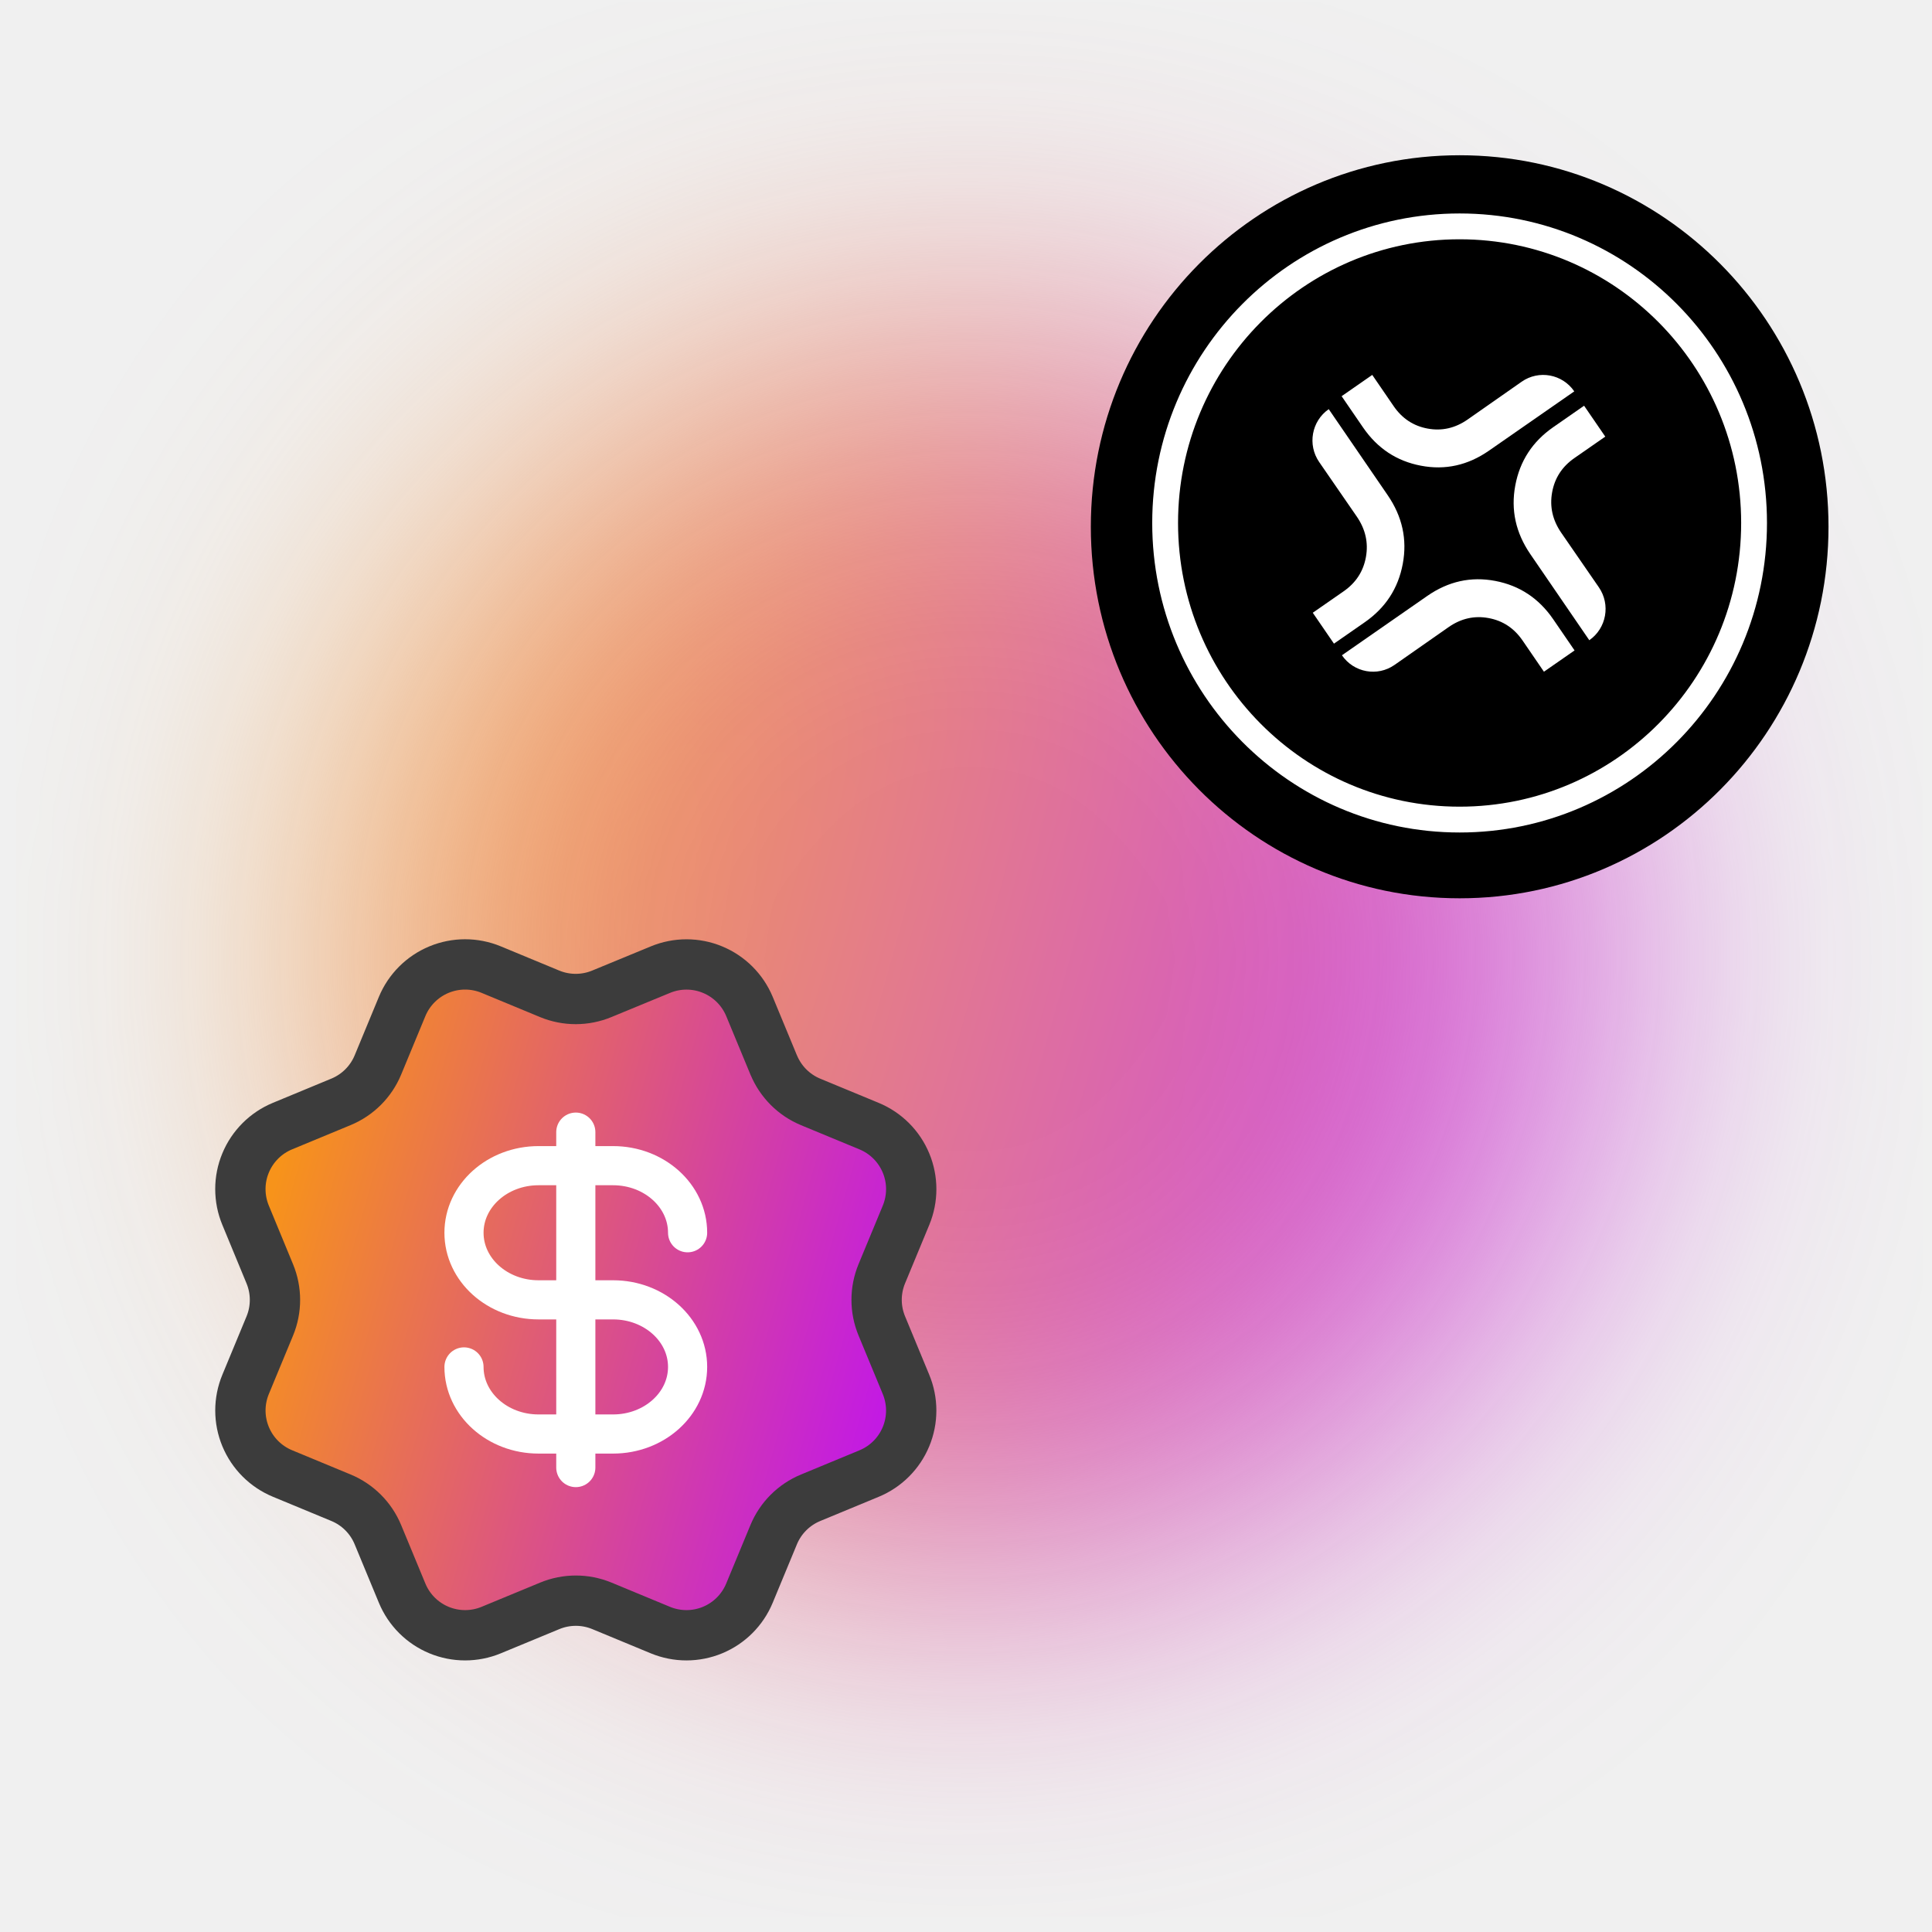
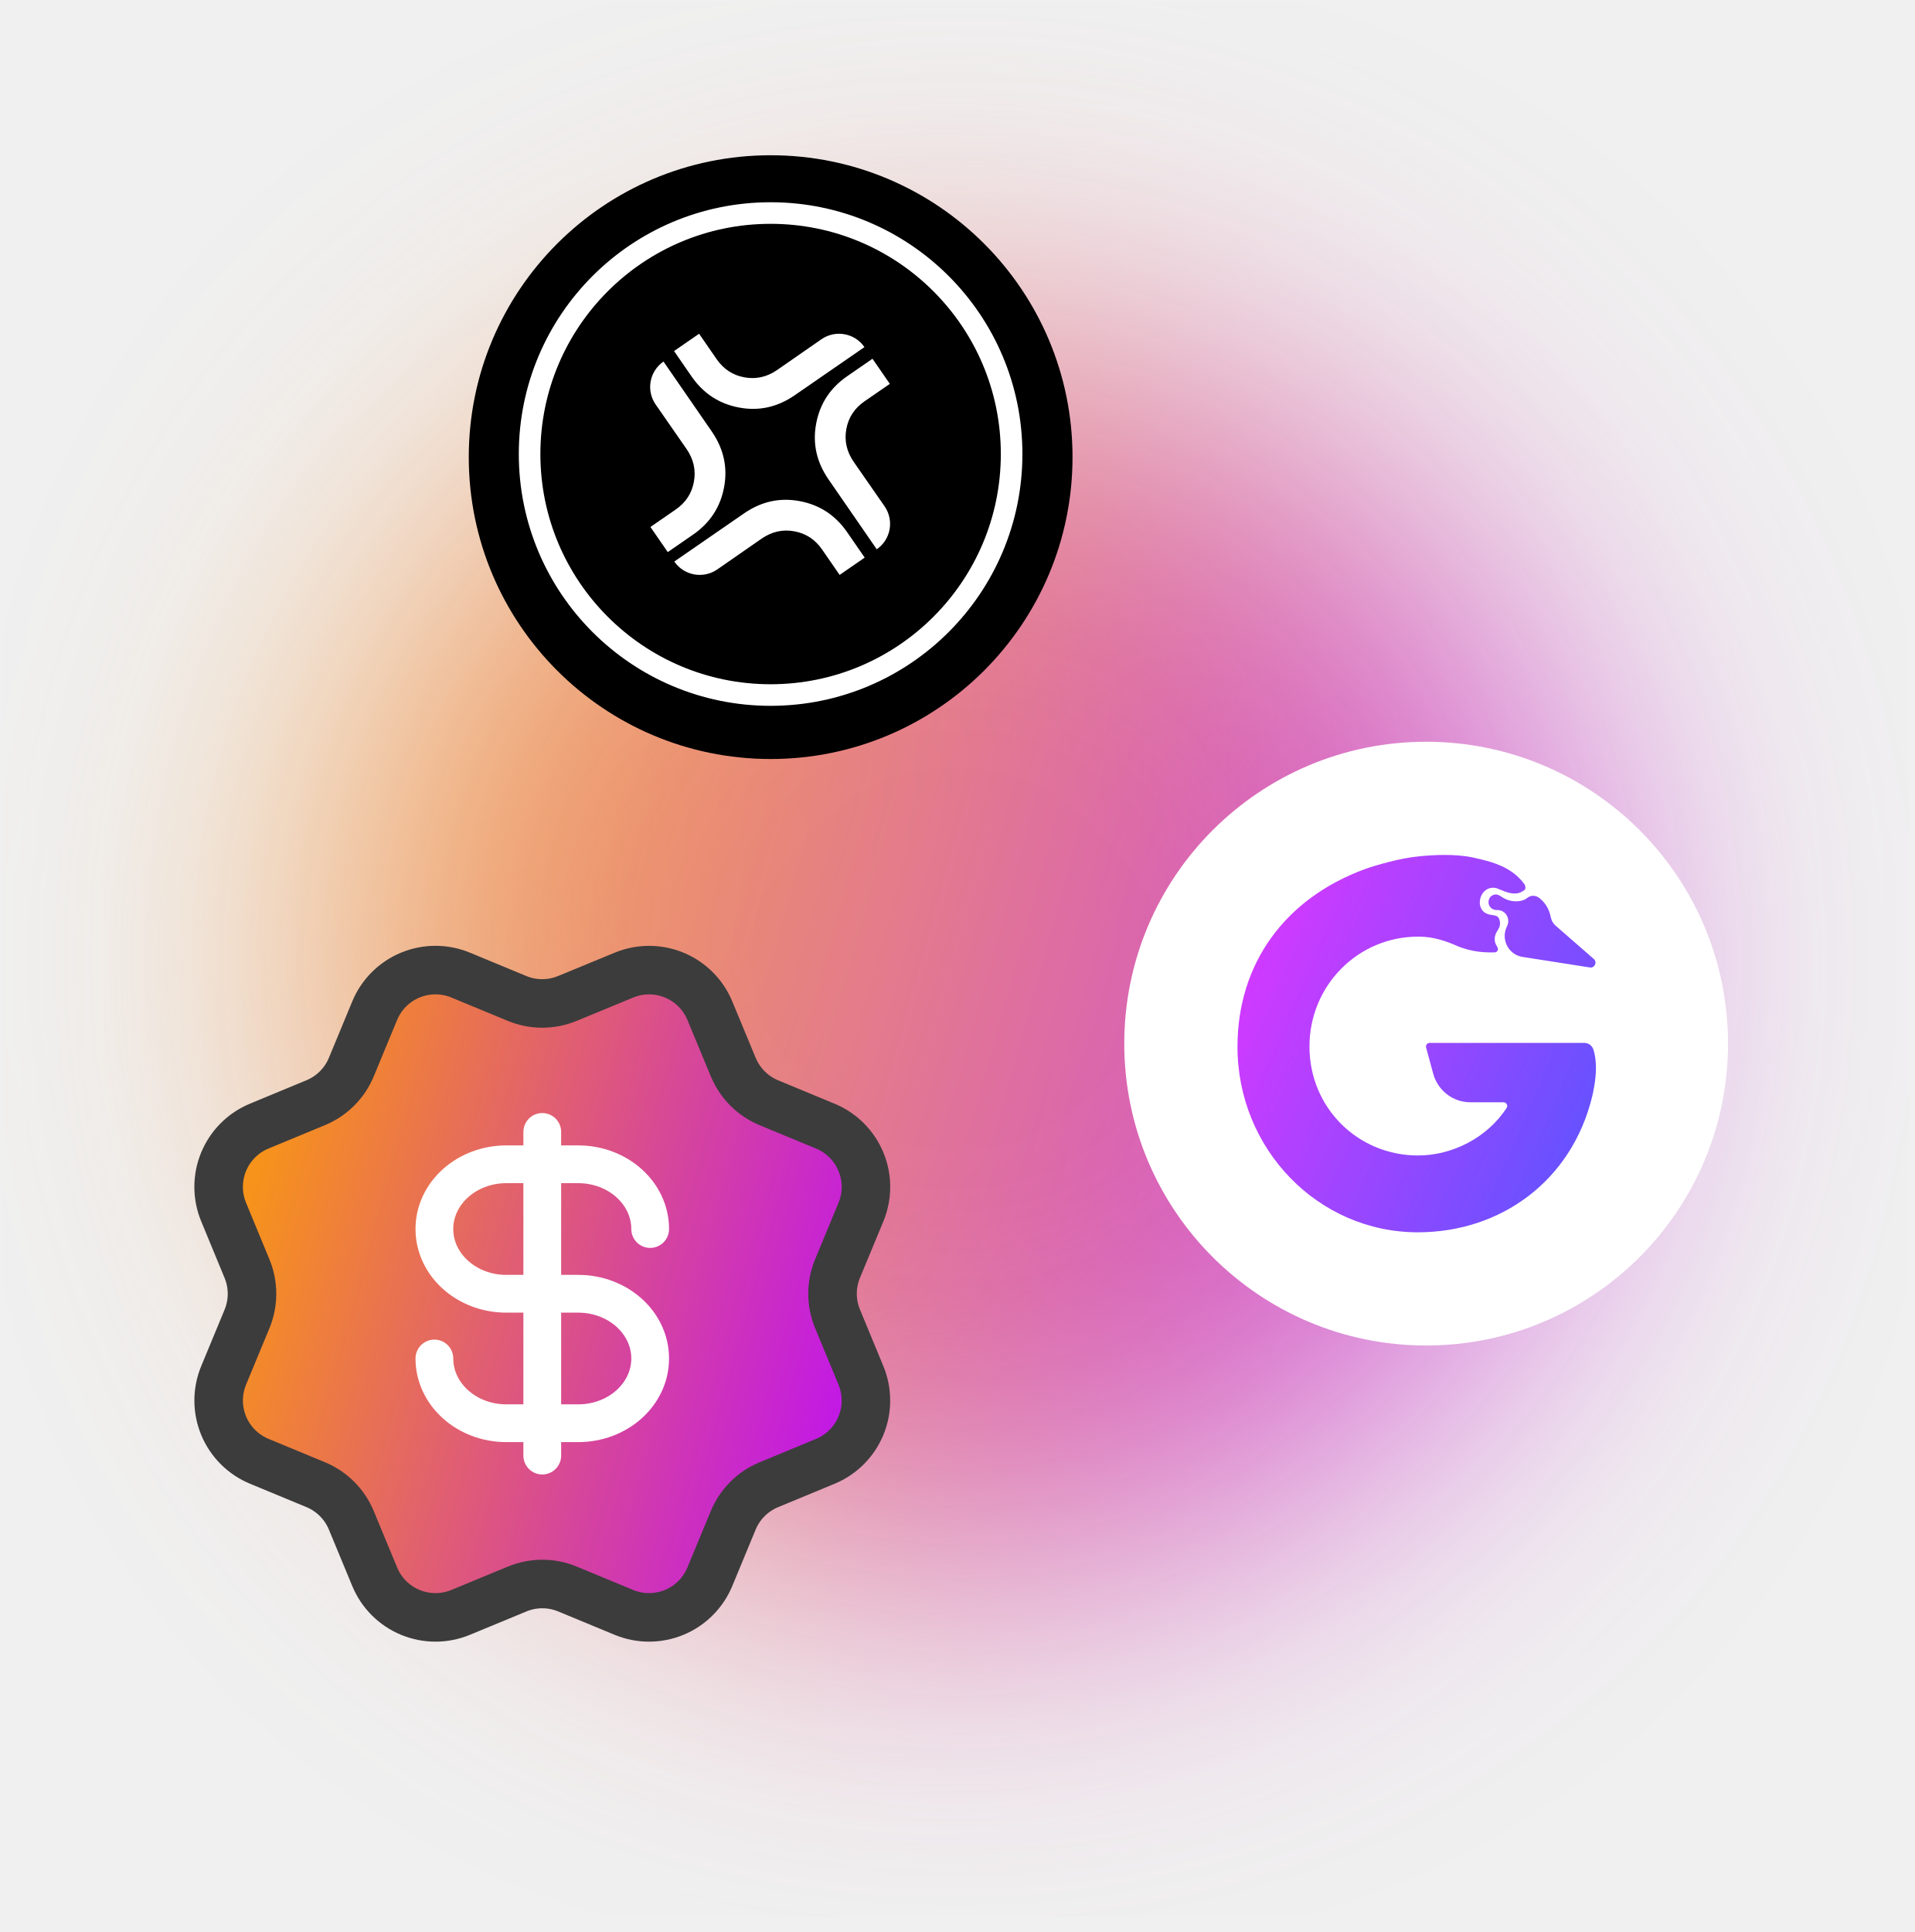
- <svg xmlns="http://www.w3.org/2000/svg" width="112" height="112" viewBox="0 0 112 112" fill="none">
-   <g filter="url(#filter0_f_3888_39955)">
-     <rect x="20.473" y="19.621" width="71.467" height="71.988" rx="35.734" fill="url(#paint0_linear_3888_39955)" fill-opacity="0.8" />
+ <svg xmlns="http://www.w3.org/2000/svg" width="111" height="112" viewBox="0 0 111 112" fill="none">
+   <g filter="url(#filter0_f_4108_106861)">
+     <rect x="19.649" y="19.621" width="71.467" height="71.988" rx="35.734" fill="url(#paint0_linear_4108_106861)" fill-opacity="0.8" />
  </g>
-   <path d="M46.991 63.879C46.023 63.477 45.255 62.707 44.854 61.739L44.855 61.745L43.449 58.35C43.048 57.382 42.278 56.613 41.31 56.212C40.342 55.81 39.254 55.81 38.285 56.211L34.891 57.611C33.923 58.013 32.835 58.014 31.866 57.614L28.475 56.209C27.507 55.808 26.419 55.808 25.45 56.209C24.482 56.61 23.712 57.38 23.311 58.348L21.906 61.742C21.504 62.709 20.734 63.476 19.767 63.876L16.376 65.281C15.896 65.479 15.46 65.771 15.093 66.138C14.726 66.505 14.434 66.941 14.236 67.421C14.037 67.9 13.934 68.414 13.935 68.934C13.935 69.453 14.037 69.967 14.236 70.447L15.639 73.843C16.04 74.811 16.041 75.899 15.641 76.867L14.236 80.258C13.836 81.227 13.836 82.314 14.238 83.282C14.639 84.25 15.408 85.019 16.376 85.42L19.77 86.826C20.738 87.228 21.506 87.997 21.907 88.966L23.313 92.36C23.714 93.328 24.483 94.096 25.451 94.497C26.418 94.898 27.506 94.898 28.473 94.498L31.867 93.094C32.835 92.693 33.922 92.692 34.891 93.092L38.282 94.497C39.251 94.898 40.339 94.898 41.307 94.497C42.276 94.096 43.045 93.326 43.446 92.358L44.852 88.964C45.254 87.996 46.023 87.228 46.992 86.827L50.383 85.423C50.863 85.224 51.299 84.933 51.666 84.566C52.033 84.199 52.324 83.763 52.523 83.283C52.722 82.803 52.824 82.289 52.824 81.77C52.824 81.251 52.721 80.737 52.523 80.257L51.12 76.867C50.717 75.898 50.718 74.809 51.119 73.84L52.524 70.449C52.925 69.48 52.925 68.392 52.524 67.424C52.123 66.455 51.353 65.686 50.385 65.284L46.991 63.879Z" fill="url(#paint1_linear_3888_39955)" stroke="#3C3C3C" stroke-width="2.917" stroke-linecap="round" stroke-linejoin="round" />
-   <path d="M26.898 79.242C26.898 81.39 28.833 83.131 31.219 83.131H35.54C37.927 83.131 39.861 81.39 39.861 79.242C39.861 77.094 37.927 75.353 35.54 75.353H31.219C28.833 75.353 26.898 73.612 26.898 71.464C26.898 69.317 28.833 67.575 31.219 67.575H35.54C37.927 67.575 39.861 69.317 39.861 71.464M33.38 65.631V85.076" stroke="white" stroke-width="2.269" stroke-linecap="round" stroke-linejoin="round" />
-   <g clip-path="url(#clip0_3888_39955)">
-     <path d="M106 30.537C106 18.643 96.427 9 84.618 9C72.81 9 63.237 18.643 63.237 30.537C63.237 42.432 72.81 52.075 84.618 52.075C96.427 52.075 106 42.432 106 30.537Z" fill="black" />
-     <path d="M84.615 47.512C94.042 47.512 101.685 39.814 101.685 30.318C101.685 20.821 94.042 13.123 84.615 13.123C75.187 13.123 67.544 20.821 67.544 30.318C67.544 39.814 75.187 47.512 84.615 47.512Z" stroke="white" stroke-width="1.497" />
-     <path d="M86.319 26.124C85.095 26.975 83.778 27.267 82.372 26.997C80.963 26.73 79.845 25.988 79.013 24.774L77.775 22.968L79.551 21.734L80.788 23.54C81.28 24.259 81.938 24.694 82.762 24.845C83.584 24.998 84.358 24.822 85.079 24.32L88.211 22.129C89.206 21.433 90.574 21.683 91.262 22.688L86.319 26.124Z" fill="white" />
-     <path d="M88.716 32.126C87.869 30.89 87.577 29.562 87.842 28.146C88.105 26.726 88.839 25.6 90.042 24.764L91.831 23.52L93.059 25.311L91.269 26.555C90.557 27.05 90.126 27.712 89.978 28.542C89.828 29.37 90.004 30.151 90.503 30.879L92.687 34.046C93.377 35.047 93.129 36.422 92.133 37.114L88.716 32.126Z" fill="white" />
-     <path d="M82.736 34.55C83.96 33.699 85.276 33.408 86.683 33.677C88.091 33.945 89.21 34.687 90.042 35.9L91.279 37.706L89.504 38.94L88.267 37.134C87.775 36.416 87.117 35.98 86.293 35.83C85.471 35.677 84.697 35.853 83.976 36.355L80.844 38.545C79.849 39.242 78.481 38.991 77.793 37.987L82.736 34.55Z" fill="white" />
-     <path d="M80.446 28.707C81.293 29.942 81.585 31.27 81.32 32.687C81.056 34.106 80.323 35.233 79.12 36.069L77.331 37.313L76.103 35.522L77.893 34.278C78.605 33.783 79.035 33.121 79.184 32.291C79.334 31.462 79.157 30.682 78.659 29.953L76.475 26.786C75.785 25.786 76.033 24.411 77.028 23.719L80.446 28.707Z" fill="white" />
+   <path d="M44.57 63.927C43.637 63.539 42.895 62.797 42.509 61.862L42.509 61.868L41.152 58.593C40.765 57.658 40.023 56.916 39.089 56.529C38.154 56.142 37.105 56.142 36.17 56.529L32.894 57.88C31.96 58.267 30.911 58.268 29.976 57.882L26.704 56.527C25.77 56.14 24.72 56.14 23.785 56.527C22.851 56.914 22.108 57.656 21.721 58.591L20.365 61.865C19.977 62.798 19.235 63.539 18.301 63.925L15.029 65.28C14.566 65.472 14.146 65.753 13.791 66.107C13.437 66.461 13.156 66.882 12.964 67.345C12.772 67.808 12.674 68.304 12.674 68.805C12.674 69.306 12.773 69.802 12.964 70.265L14.318 73.542C14.705 74.476 14.706 75.525 14.32 76.46L12.965 79.732C12.578 80.666 12.579 81.716 12.966 82.65C13.353 83.584 14.096 84.326 15.03 84.713L18.304 86.069C19.238 86.457 19.98 87.2 20.366 88.134L21.723 91.409C22.11 92.343 22.852 93.085 23.786 93.471C24.719 93.858 25.768 93.859 26.702 93.472L29.977 92.118C30.911 91.73 31.96 91.73 32.895 92.116L36.167 93.471C37.101 93.858 38.151 93.858 39.086 93.471C40.02 93.084 40.763 92.341 41.15 91.407L42.506 88.132C42.894 87.199 43.636 86.457 44.571 86.071L47.843 84.715C48.306 84.524 48.727 84.243 49.081 83.888C49.435 83.534 49.716 83.114 49.908 82.651C50.1 82.188 50.199 81.692 50.198 81.191C50.198 80.69 50.099 80.193 49.908 79.731L48.555 76.459C48.166 75.525 48.166 74.474 48.553 73.539L49.909 70.267C50.296 69.332 50.296 68.282 49.909 67.348C49.522 66.413 48.779 65.671 47.845 65.284L44.57 63.927Z" fill="url(#paint1_linear_4108_106861)" stroke="#3C3C3C" stroke-width="2.814" stroke-linecap="round" stroke-linejoin="round" />
+   <path d="M25.182 78.753C25.182 80.826 27.049 82.506 29.352 82.506H33.521C35.824 82.506 37.691 80.826 37.691 78.753C37.691 76.681 35.824 75.001 33.521 75.001H29.352C27.049 75.001 25.182 73.32 25.182 71.248C25.182 69.175 27.049 67.495 29.352 67.495H33.521C35.824 67.495 37.691 69.175 37.691 71.248M31.436 65.619V84.382" stroke="white" stroke-width="2.189" stroke-linecap="round" stroke-linejoin="round" />
+   <g clip-path="url(#clip0_4108_106861)">
+     <path d="M62.175 26.5C62.175 16.835 54.34 9 44.675 9C35.01 9 27.175 16.835 27.175 26.5C27.175 36.165 35.01 44 44.675 44C54.34 44 62.175 36.165 62.175 26.5Z" fill="black" />
+     <path d="M44.672 40.292C52.388 40.292 58.644 34.037 58.644 26.321C58.644 18.605 52.388 12.35 44.672 12.35C36.956 12.35 30.701 18.605 30.701 26.321C30.701 34.037 36.956 40.292 44.672 40.292Z" stroke="white" stroke-width="1.251" />
+     <path d="M46.067 22.915C45.065 23.606 43.988 23.843 42.837 23.624C41.684 23.407 40.768 22.804 40.087 21.818L39.075 20.35L40.528 19.348L41.54 20.815C41.943 21.399 42.481 21.753 43.156 21.875C43.828 21.999 44.462 21.856 45.053 21.448L47.616 19.669C48.43 19.103 49.55 19.306 50.113 20.122L46.067 22.915Z" fill="white" />
+     <path d="M48.029 27.79C47.336 26.786 47.097 25.707 47.314 24.556C47.529 23.402 48.13 22.487 49.114 21.808L50.579 20.797L51.584 22.253L50.119 23.263C49.536 23.666 49.183 24.203 49.062 24.878C48.939 25.551 49.084 26.185 49.492 26.777L51.279 29.35C51.844 30.163 51.641 31.28 50.826 31.843L48.029 27.79Z" fill="white" />
+     <path d="M43.134 29.761C44.136 29.07 45.214 28.833 46.365 29.052C47.518 29.269 48.434 29.872 49.114 30.858L50.127 32.325L48.674 33.328L47.661 31.861C47.258 31.277 46.721 30.923 46.046 30.8C45.373 30.676 44.74 30.82 44.149 31.227L41.586 33.007C40.772 33.573 39.652 33.37 39.089 32.553L43.134 29.761Z" fill="white" />
+     <path d="M41.261 25.012C41.953 26.016 42.192 27.095 41.975 28.246C41.76 29.399 41.16 30.315 40.175 30.994L38.711 32.005L37.706 30.549L39.17 29.538C39.753 29.136 40.106 28.599 40.227 27.924C40.35 27.251 40.206 26.617 39.797 26.025L38.01 23.451C37.445 22.638 37.648 21.521 38.463 20.959L41.261 25.012Z" fill="white" />
+   </g>
+   <rect x="65.175" y="43" width="35" height="35" rx="17.5" fill="white" />
+   <g clip-path="url(#clip1_4108_106861)">
+     <path fill-rule="evenodd" clip-rule="evenodd" d="M86.076 49.874C85.8 49.804 85.534 49.74 85.334 49.699C84.329 49.495 83.097 49.559 82.281 49.64C81.687 49.7 81.102 49.817 80.523 49.966C80.07 50.083 79.526 50.236 79.106 50.39C74.499 52.09 71.738 55.853 71.738 60.68C71.738 66.621 76.419 71.438 82.194 71.438C86.99 71.438 91.106 68.466 92.298 63.574C92.317 63.498 92.335 63.415 92.353 63.33C92.518 62.516 92.614 61.657 92.377 60.862C92.305 60.622 92.09 60.458 91.845 60.458H82.875C82.855 60.458 82.835 60.461 82.816 60.467C82.705 60.5 82.642 60.619 82.674 60.733L83.084 62.241C83.35 63.221 84.232 63.9 85.239 63.9H87.157C87.328 63.9 87.435 64.086 87.34 64.23C86.207 65.963 84.19 66.984 82.199 66.984C78.734 66.984 75.911 64.234 75.911 60.669C75.911 57.105 78.754 54.298 82.199 54.298C82.249 54.298 82.299 54.299 82.349 54.3C83.1 54.311 83.822 54.548 84.51 54.853C84.68 54.928 84.896 54.995 85.094 55.048C85.458 55.146 85.833 55.197 86.21 55.209C86.358 55.214 86.516 55.215 86.656 55.209C86.806 55.203 86.881 55.044 86.807 54.913L86.733 54.78C86.593 54.529 86.636 54.223 86.792 53.982C86.88 53.847 86.946 53.71 86.955 53.596C86.966 53.446 86.94 53.318 86.877 53.212C86.811 53.102 86.678 53.065 86.551 53.052C86.432 53.039 86.281 53.012 86.166 52.957C85.486 52.628 85.78 51.477 86.534 51.463C86.636 51.461 86.737 51.477 86.835 51.519C86.877 51.537 86.92 51.554 86.961 51.572C87.292 51.711 87.639 51.844 87.992 51.78C88.103 51.76 88.229 51.7 88.37 51.599C88.459 51.535 88.441 51.356 88.377 51.267C87.825 50.496 86.99 50.107 86.076 49.874ZM90.178 53.66L92.393 55.592C92.606 55.778 92.446 56.128 92.169 56.085L88.26 55.473C87.464 55.349 87.005 54.49 87.338 53.749L87.377 53.664C87.454 53.492 87.454 53.295 87.377 53.123C87.281 52.91 87.075 52.769 86.844 52.758L86.72 52.752C86.436 52.739 86.235 52.467 86.303 52.189L86.306 52.176C86.374 51.896 86.692 51.765 86.934 51.918L87.107 52.026C87.437 52.234 87.835 52.301 88.214 52.211C88.327 52.184 88.434 52.133 88.525 52.06L88.54 52.049C88.746 51.887 89.035 51.891 89.236 52.059L89.288 52.102C89.578 52.344 89.782 52.675 89.87 53.044L89.911 53.217C89.952 53.389 90.046 53.544 90.178 53.66Z" fill="url(#paint2_linear_4108_106861)" />
  </g>
  <defs>
-     <filter id="filter0_f_3888_39955" x="0.978" y="0.125" width="110.459" height="110.979" filterUnits="userSpaceOnUse" color-interpolation-filters="sRGB">
+     <filter id="filter0_f_4108_106861" x="0.153" y="0.125" width="110.459" height="110.979" filterUnits="userSpaceOnUse" color-interpolation-filters="sRGB">
      <feFlood flood-opacity="0" result="BackgroundImageFix" />
      <feBlend mode="normal" in="SourceGraphic" in2="BackgroundImageFix" result="shape" />
-       <feGaussianBlur stdDeviation="9.748" result="effect1_foregroundBlur_3888_39955" />
+       <feGaussianBlur stdDeviation="9.748" result="effect1_foregroundBlur_4108_106861" />
    </filter>
-     <linearGradient id="paint0_linear_3888_39955" x1="20.473" y1="56.059" x2="86.787" y2="74.546" gradientUnits="userSpaceOnUse">
+     <linearGradient id="paint0_linear_4108_106861" x1="19.649" y1="56.059" x2="85.962" y2="74.546" gradientUnits="userSpaceOnUse">
      <stop stop-color="#F7931A" />
      <stop offset="1" stop-color="#C31AE3" />
    </linearGradient>
-     <linearGradient id="paint1_linear_3888_39955" x1="13.935" y1="75.593" x2="49.982" y2="85.716" gradientUnits="userSpaceOnUse">
+     <linearGradient id="paint1_linear_4108_106861" x1="12.674" y1="75.231" x2="47.456" y2="84.998" gradientUnits="userSpaceOnUse">
      <stop stop-color="#F7931A" />
      <stop offset="1" stop-color="#C31AE3" />
    </linearGradient>
-     <clipPath id="clip0_3888_39955">
-       <rect width="42.763" height="43.075" fill="white" transform="translate(63.2368 9)" />
+     <linearGradient id="paint2_linear_4108_106861" x1="92.519" y1="71.438" x2="67.043" y2="60.326" gradientUnits="userSpaceOnUse">
+       <stop stop-color="#5855FF" />
+       <stop offset="1" stop-color="#E036FF" />
+     </linearGradient>
+     <clipPath id="clip0_4108_106861">
+       <rect width="35" height="35" fill="white" transform="translate(27.1754 9)" />
+     </clipPath>
+     <clipPath id="clip1_4108_106861">
+       <rect width="22.969" height="22.969" fill="white" transform="translate(70.6442 49.0156)" />
    </clipPath>
  </defs>
</svg>
